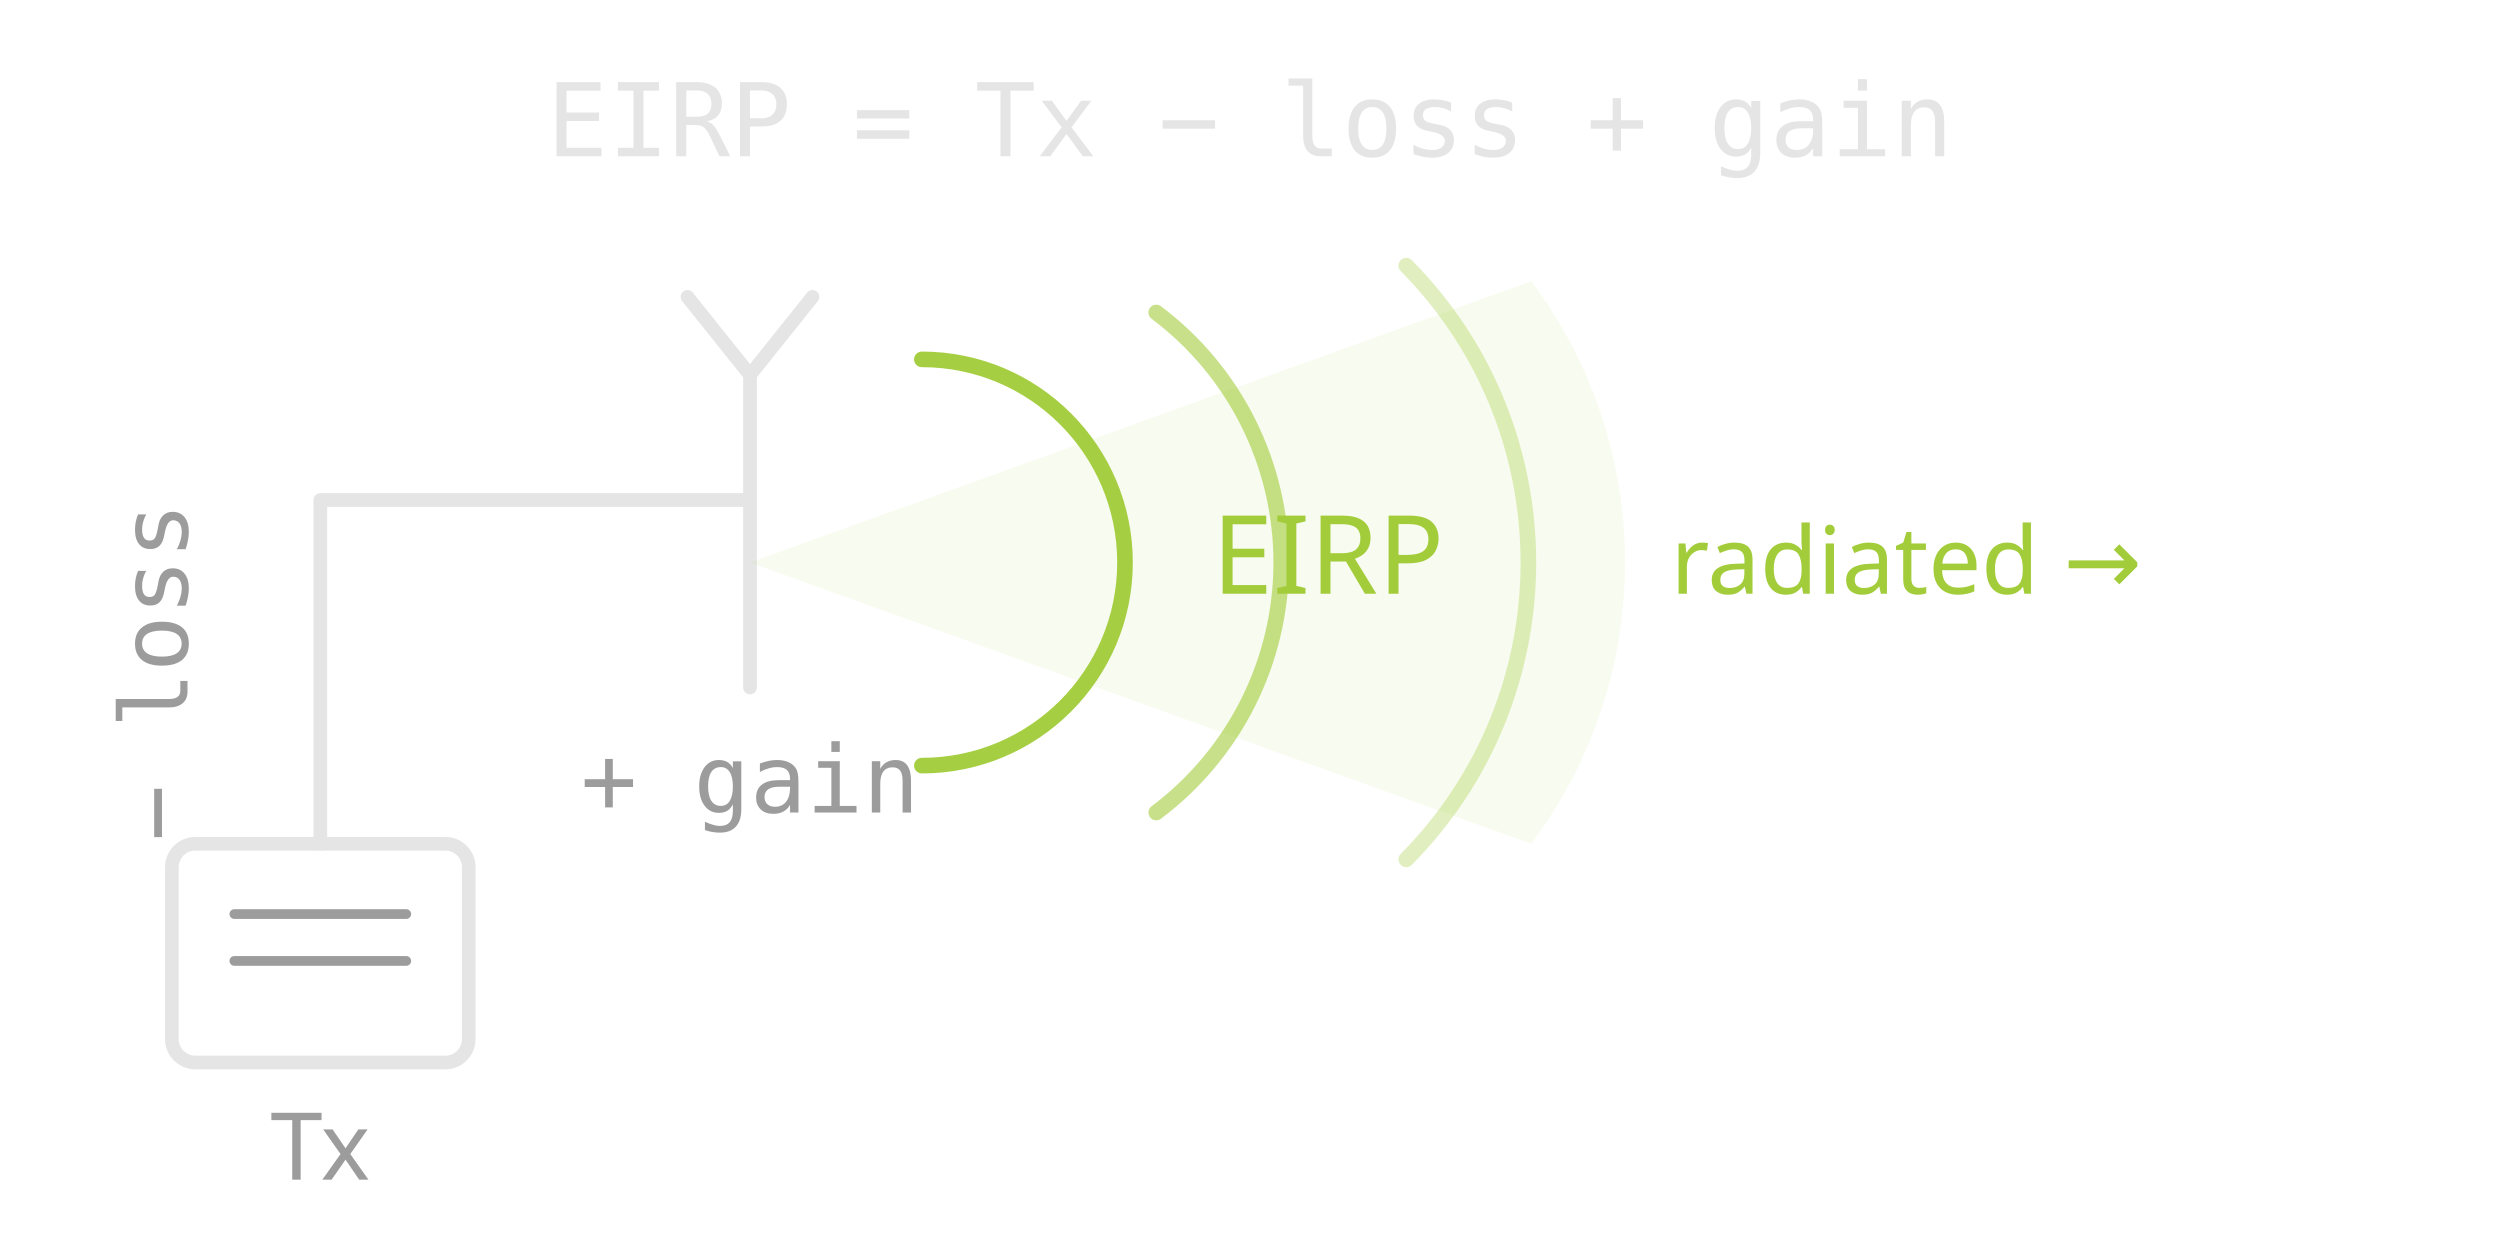
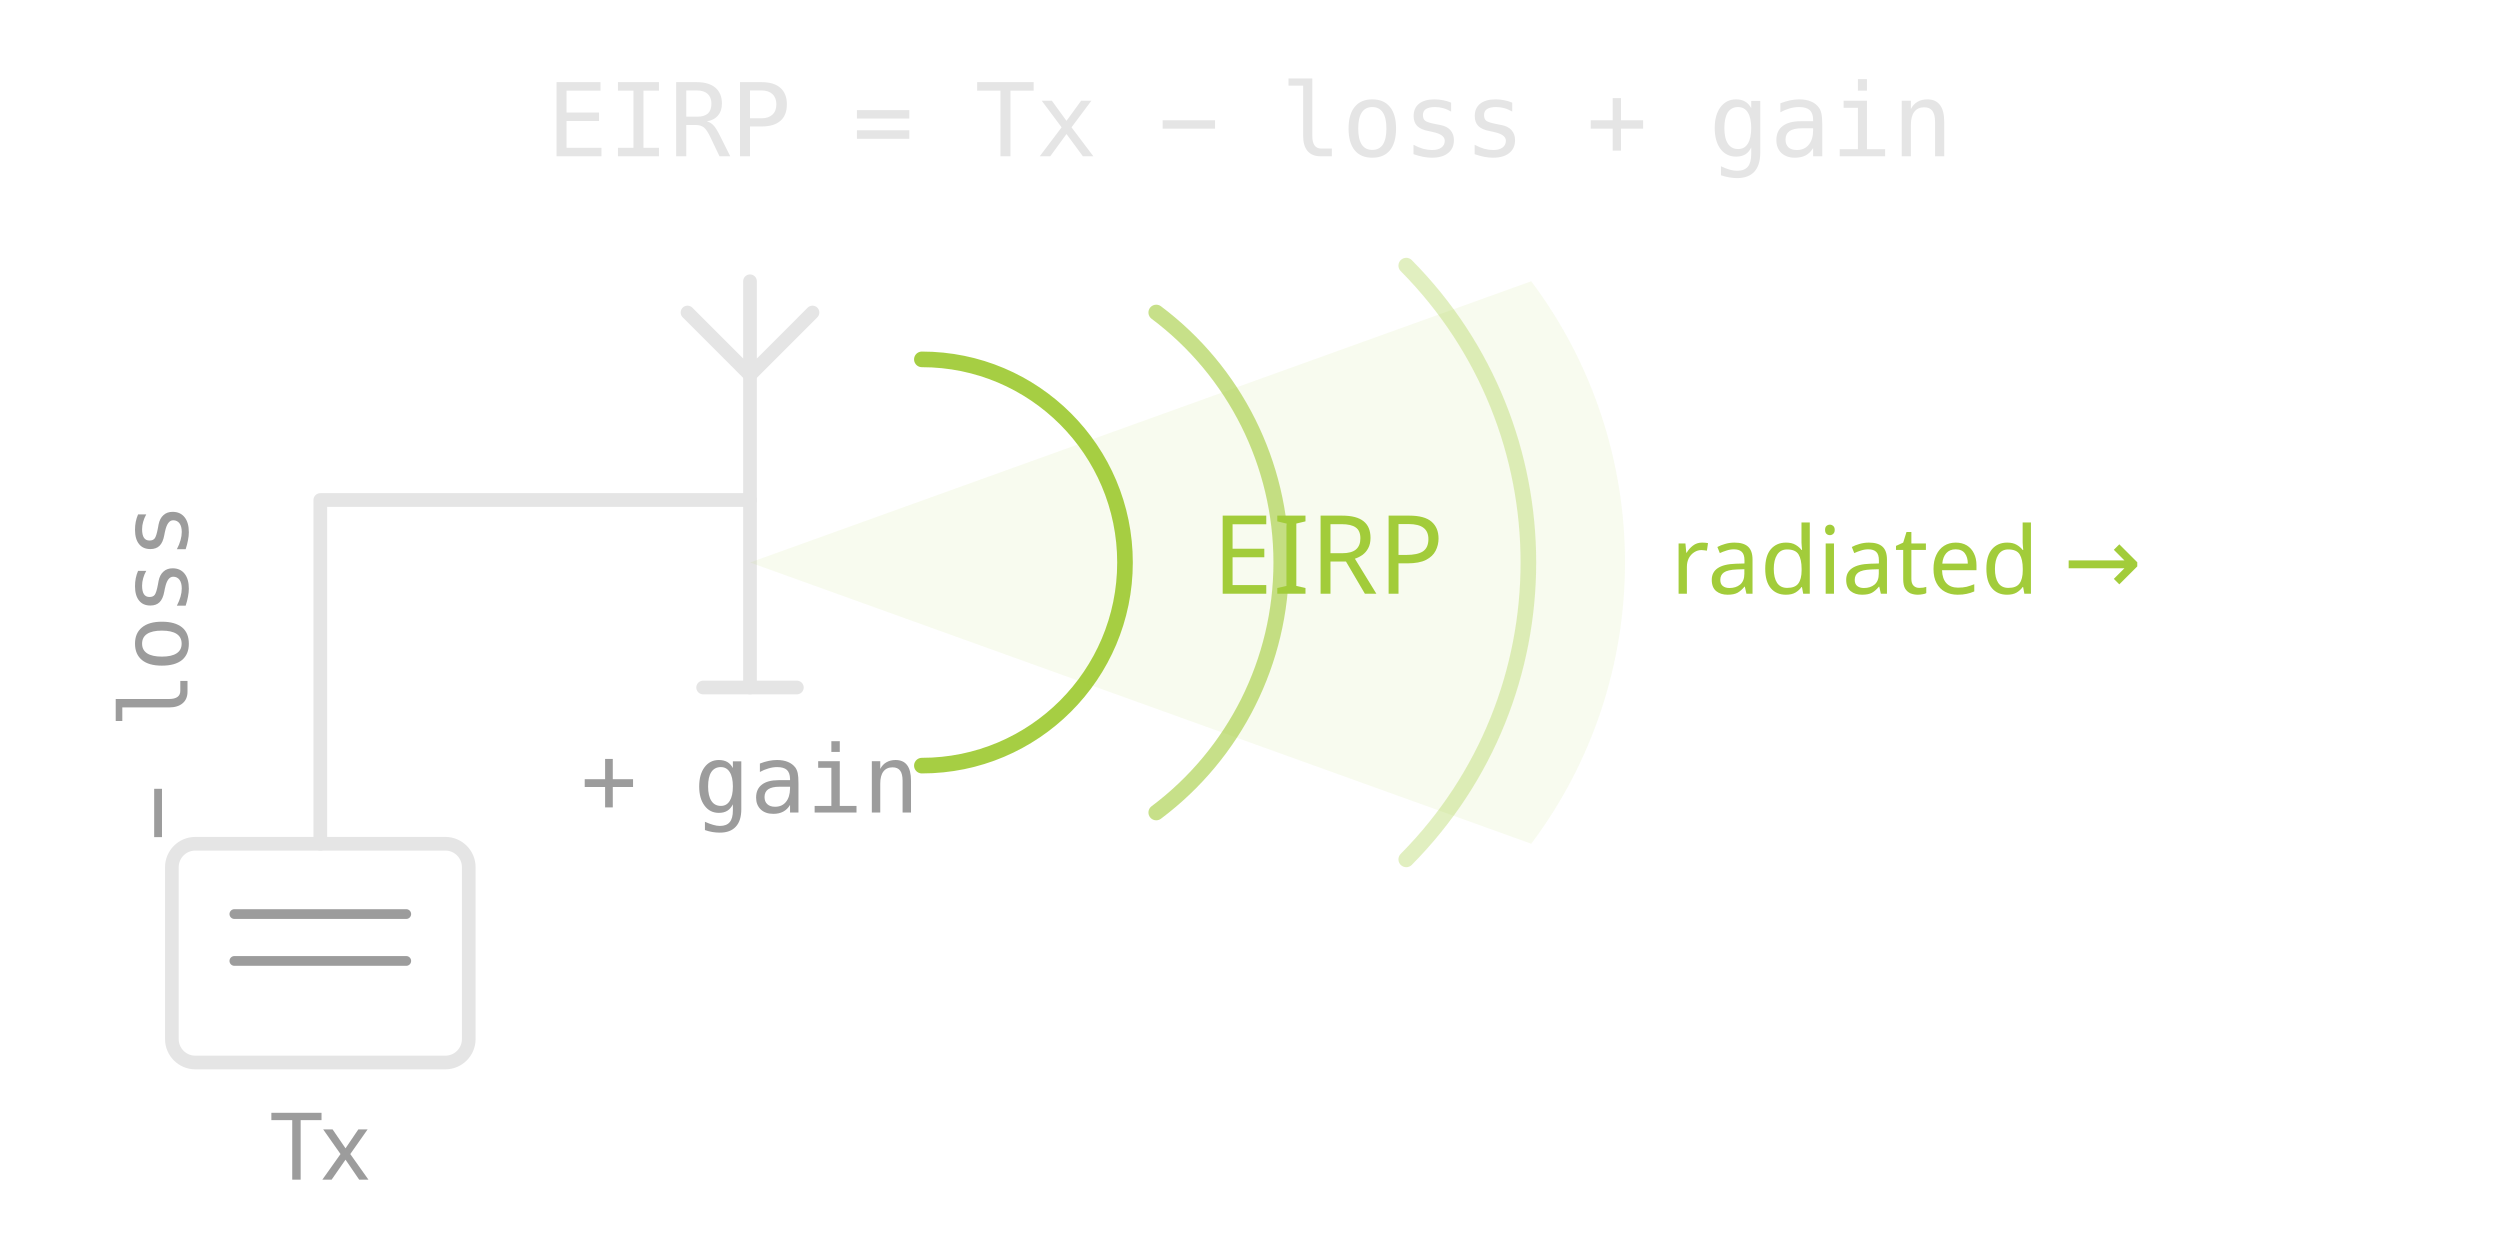
<svg xmlns="http://www.w3.org/2000/svg" viewBox="0 0 320 160" fill="none" font-family="IBM Plex Sans, sans-serif">
  <rect x="22" y="108" width="38" height="28" rx="3" stroke="#E5E5E5" stroke-width="1.75" />
  <line x1="30" y1="117" x2="52" y2="117" stroke="#9C9C9C" stroke-width="1.25" stroke-linecap="round" />
  <line x1="30" y1="123" x2="52" y2="123" stroke="#9C9C9C" stroke-width="1.25" stroke-linecap="round" />
  <text x="41" y="151" fill="#9C9C9C" font-size="12" font-weight="500" text-anchor="middle">Tx</text>
  <path d="M41 108 L41 64 L96 64" stroke="#E5E5E5" stroke-width="1.75" stroke-linecap="round" stroke-linejoin="round" />
  <text x="24" y="86" fill="#9C9C9C" font-size="12" font-weight="500" text-anchor="middle" transform="rotate(-90 24 86)" font-family="DM Mono, monospace">− loss</text>
-   <g stroke="#E5E5E5" stroke-width="1.75" stroke-linecap="round" stroke-linejoin="round">
+   <g stroke="#E5E5E5" stroke-width="1.75" stroke-linecap="round" stroke-linejoin="round" fill="none">
    <line x1="96" y1="48" x2="96" y2="88" />
-     <path d="M96 48 L88 38 M96 48 L104 38" />
+     <line x1="90" y1="88" x2="102" y2="88" />
+     <path d="M96 48 L88 40 M96 48 V36 M96 48 L104 40" />
  </g>
  <text x="96" y="104" fill="#9C9C9C" font-size="12" font-weight="500" text-anchor="middle" font-family="DM Mono, monospace">+ gain</text>
  <g stroke="#A2CC3A" stroke-width="2" stroke-linecap="round" fill="none">
    <path d="M118 46 A26 26 0 0 1 118 98" opacity="0.95" />
    <path d="M148 40 A40 40 0 0 1 148 104" opacity="0.6" />
    <path d="M180 34 A54 54 0 0 1 180 110" opacity="0.32" />
  </g>
  <path d="M96 72 L196 36 A60 60 0 0 1 196 108 Z" fill="#A2CC3A" fill-opacity="0.08" />
  <text x="170" y="76" fill="#A2CC3A" font-size="14" font-weight="500" text-anchor="middle">EIRP</text>
  <text x="244" y="76" fill="#A2CC3A" font-size="12" font-weight="500" text-anchor="middle">radiated →</text>
  <text x="160" y="20" fill="#E5E5E5" font-size="13" font-weight="500" text-anchor="middle" font-family="DM Mono, monospace">EIRP = Tx − loss + gain</text>
</svg>
